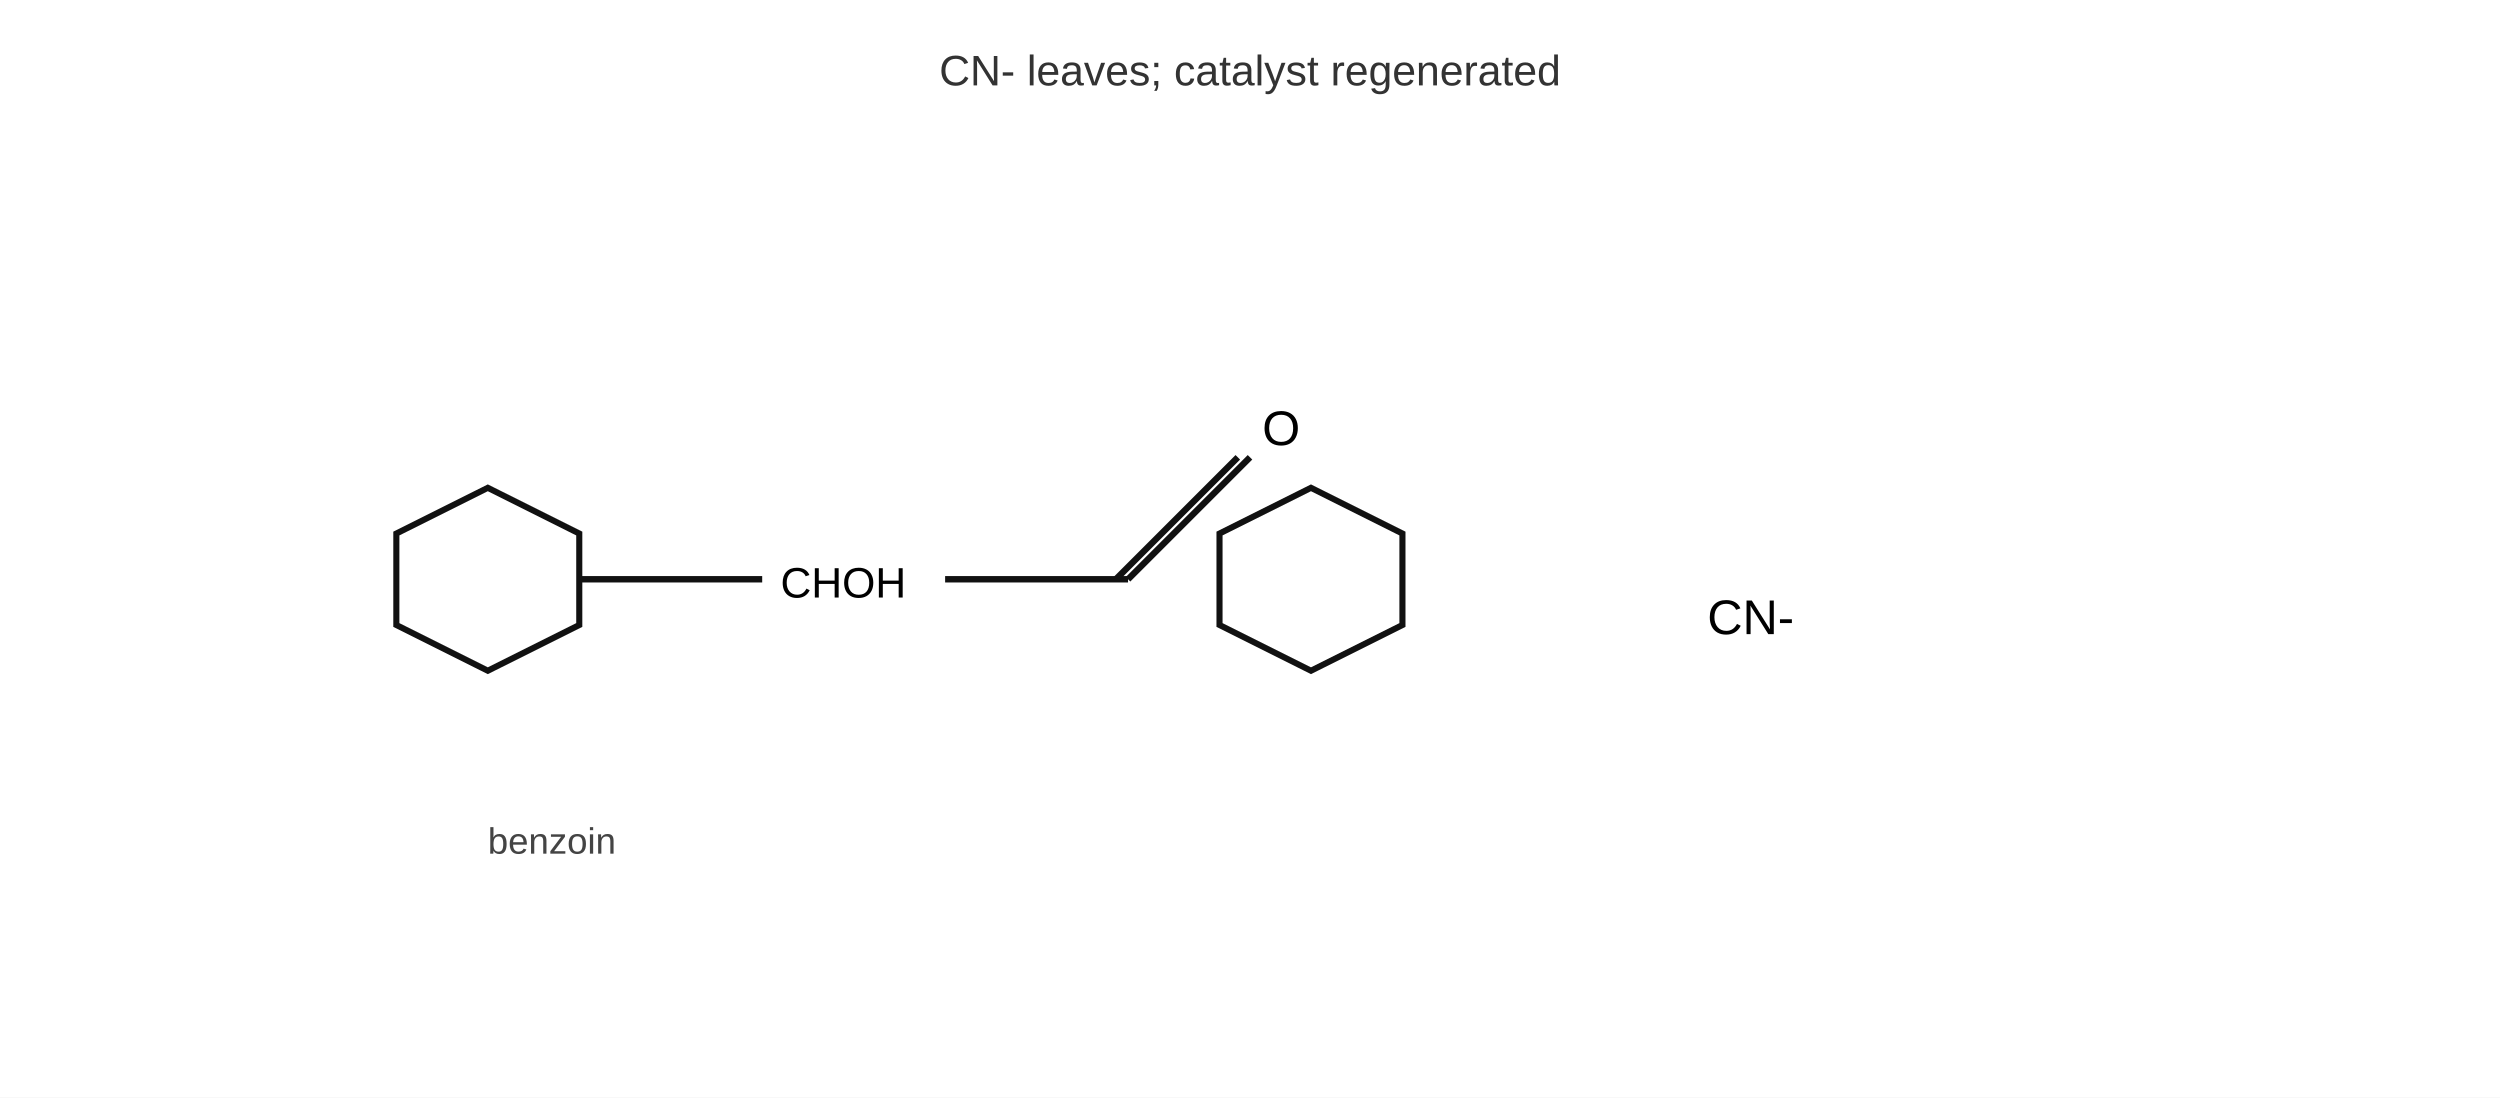
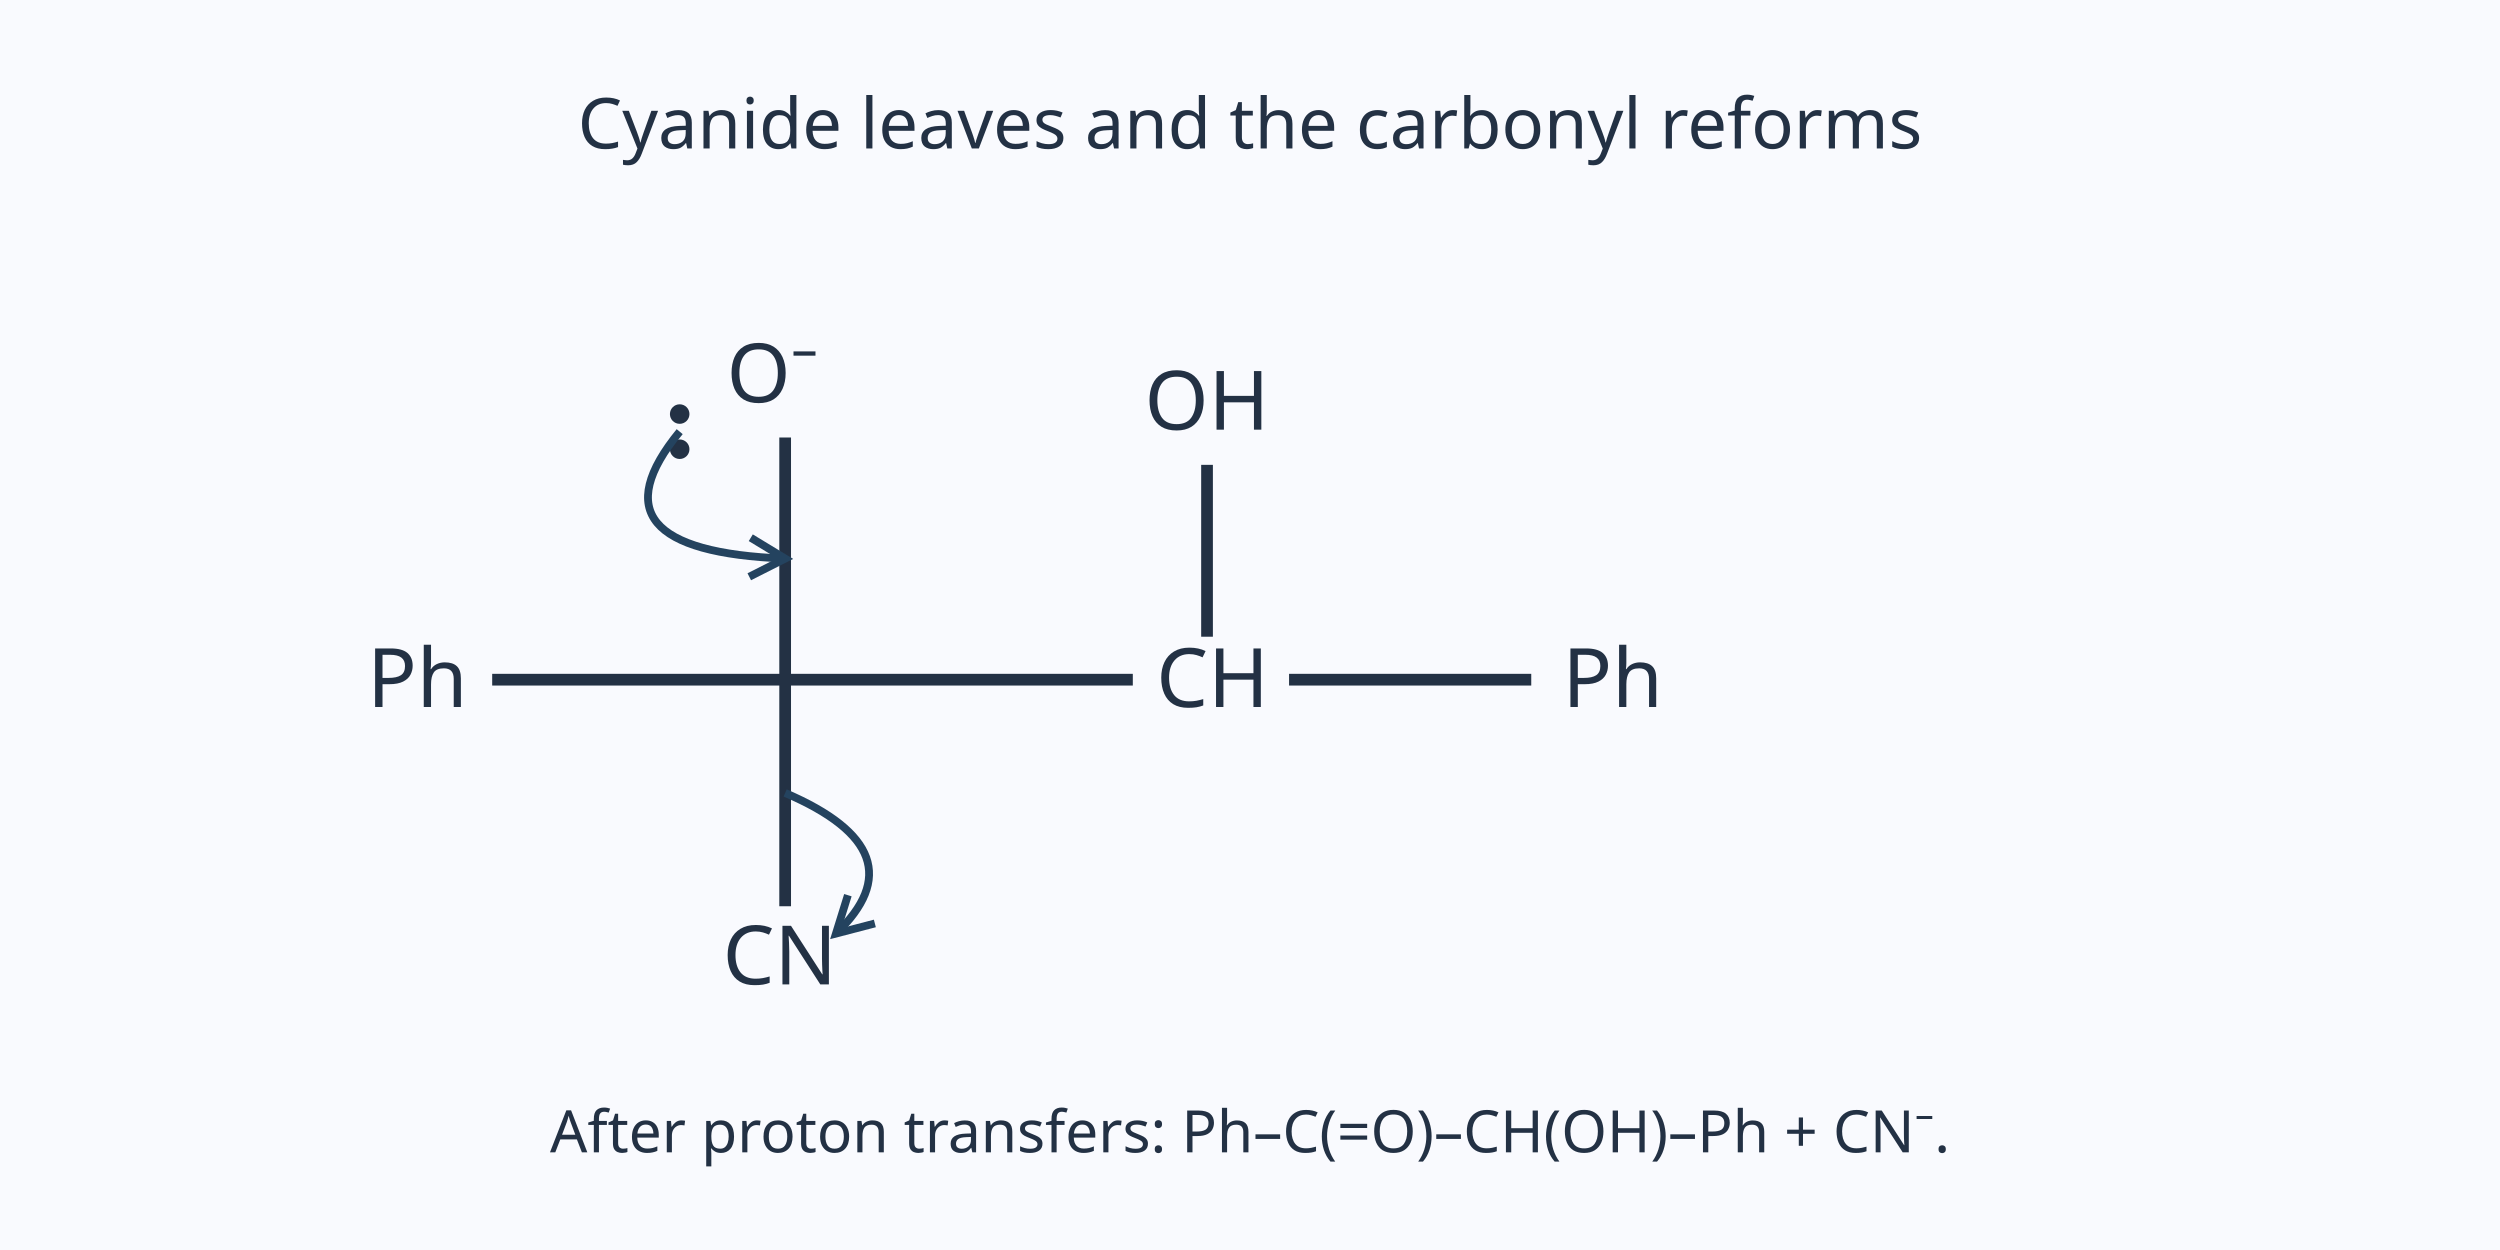
- <svg xmlns="http://www.w3.org/2000/svg" viewBox="0 0 820 360" width="820" height="360" role="img">
+ <svg xmlns="http://www.w3.org/2000/svg" viewBox="0 0 640 320" role="img">
  <defs>
-     <marker id="electron-arrow" viewBox="0 0 10 10" refX="9" refY="5" markerWidth="7" markerHeight="7" orient="auto">
-       <path d="M 0 1.2 L 10 5 L 0 8.8 Z" fill="#111111" />
-     </marker>
-     <marker id="fishhook" viewBox="0 0 10 10" refX="9" refY="5" markerWidth="7" markerHeight="7" orient="auto">
-       <path d="M 0 2 L 10 5 L 0 5 Z" fill="#111111" />
+     <marker id="electron-arrow" markerUnits="userSpaceOnUse" markerWidth="12" markerHeight="12" refX="10" refY="6" orient="auto">
+       <path d="M 1 1 L 10 6 L 1 11" fill="none" stroke="#24435F" stroke-width="2" />
    </marker>
  </defs>
-   <rect x="0" y="0" width="820" height="360" fill="#ffffff" />
-   <g id="conditions">
-     <text x="410" y="28" text-anchor="middle" font-family="Arial, Helvetica, sans-serif" font-size="14" fill="#333333">CN- leaves; catalyst regenerated</text>
-   </g>
-   <g id="products">
-     <polygon points="160,160 190,175 190,205 160,220 130,205 130,175" fill="none" stroke="#111" stroke-width="2" />
-     <line x1="190" y1="190" x2="250" y2="190" stroke="#111" stroke-width="2.1" />
-     <text x="256" y="196" font-family="Arial, Helvetica, sans-serif" font-size="14">CHOH</text>
-     <line x1="310" y1="190" x2="370" y2="190" stroke="#111" stroke-width="2.1" />
-     <line x1="370" y1="190" x2="410" y2="150" stroke="#111" stroke-width="2.1" />
-     <line x1="366" y1="190" x2="406" y2="150" stroke="#111" stroke-width="2.1" />
-     <text x="414" y="146" font-family="Arial, Helvetica, sans-serif" font-size="16">O</text>
-     <polygon points="430,160 460,175 460,205 430,220 400,205 400,175" fill="none" stroke="#111" stroke-width="2" />
-     <text x="560" y="208" font-family="Arial, Helvetica, sans-serif" font-size="16">CN-</text>
-   </g>
-   <g id="electron-arrows" />
-   <g id="labels">
-     <text x="160" y="280" font-family="Arial, Helvetica, sans-serif" font-size="12" fill="#444">benzoin</text>
+   <rect width="640" height="320" fill="#F9FAFE" />
+   <g id="reactants" font-family="sans-serif" font-size="21" fill="#233144">
+     <text x="320" y="38" text-anchor="middle" font-size="18">Cyanide leaves and the carbonyl reforms</text>
+     <text x="94" y="181">Ph</text>
+     <text x="186" y="103">O⁻</text>
+     <text x="185" y="252">CN</text>
+     <circle cx="174" cy="106" r="2.5" />
+     <circle cx="174" cy="115" r="2.5" />
+     <text x="296" y="181">CH</text>
+     <text x="293" y="110">OH</text>
+     <text x="400" y="181">Ph</text>
+     <path d="M 126 174 H 201 H 290 M 201 174 V 112 M 201 174 V 232 M 309 163 V 119 M 330 174 H 392" fill="none" stroke="#233144" stroke-width="3" />
+     <g id="electron-arrows" fill="none" stroke="#24435F" stroke-width="2">
+       <path d="M 174 110.5 Q 149 141 201 143" marker-end="url(#electron-arrow)" />
+       <path d="M 201 203 Q 236 218 214 239" marker-end="url(#electron-arrow)" />
+     </g>
+     <text x="320" y="295" text-anchor="middle" font-size="15">After proton transfers: Ph–C(=O)–CH(OH)–Ph + CN⁻.</text>
  </g>
</svg>
